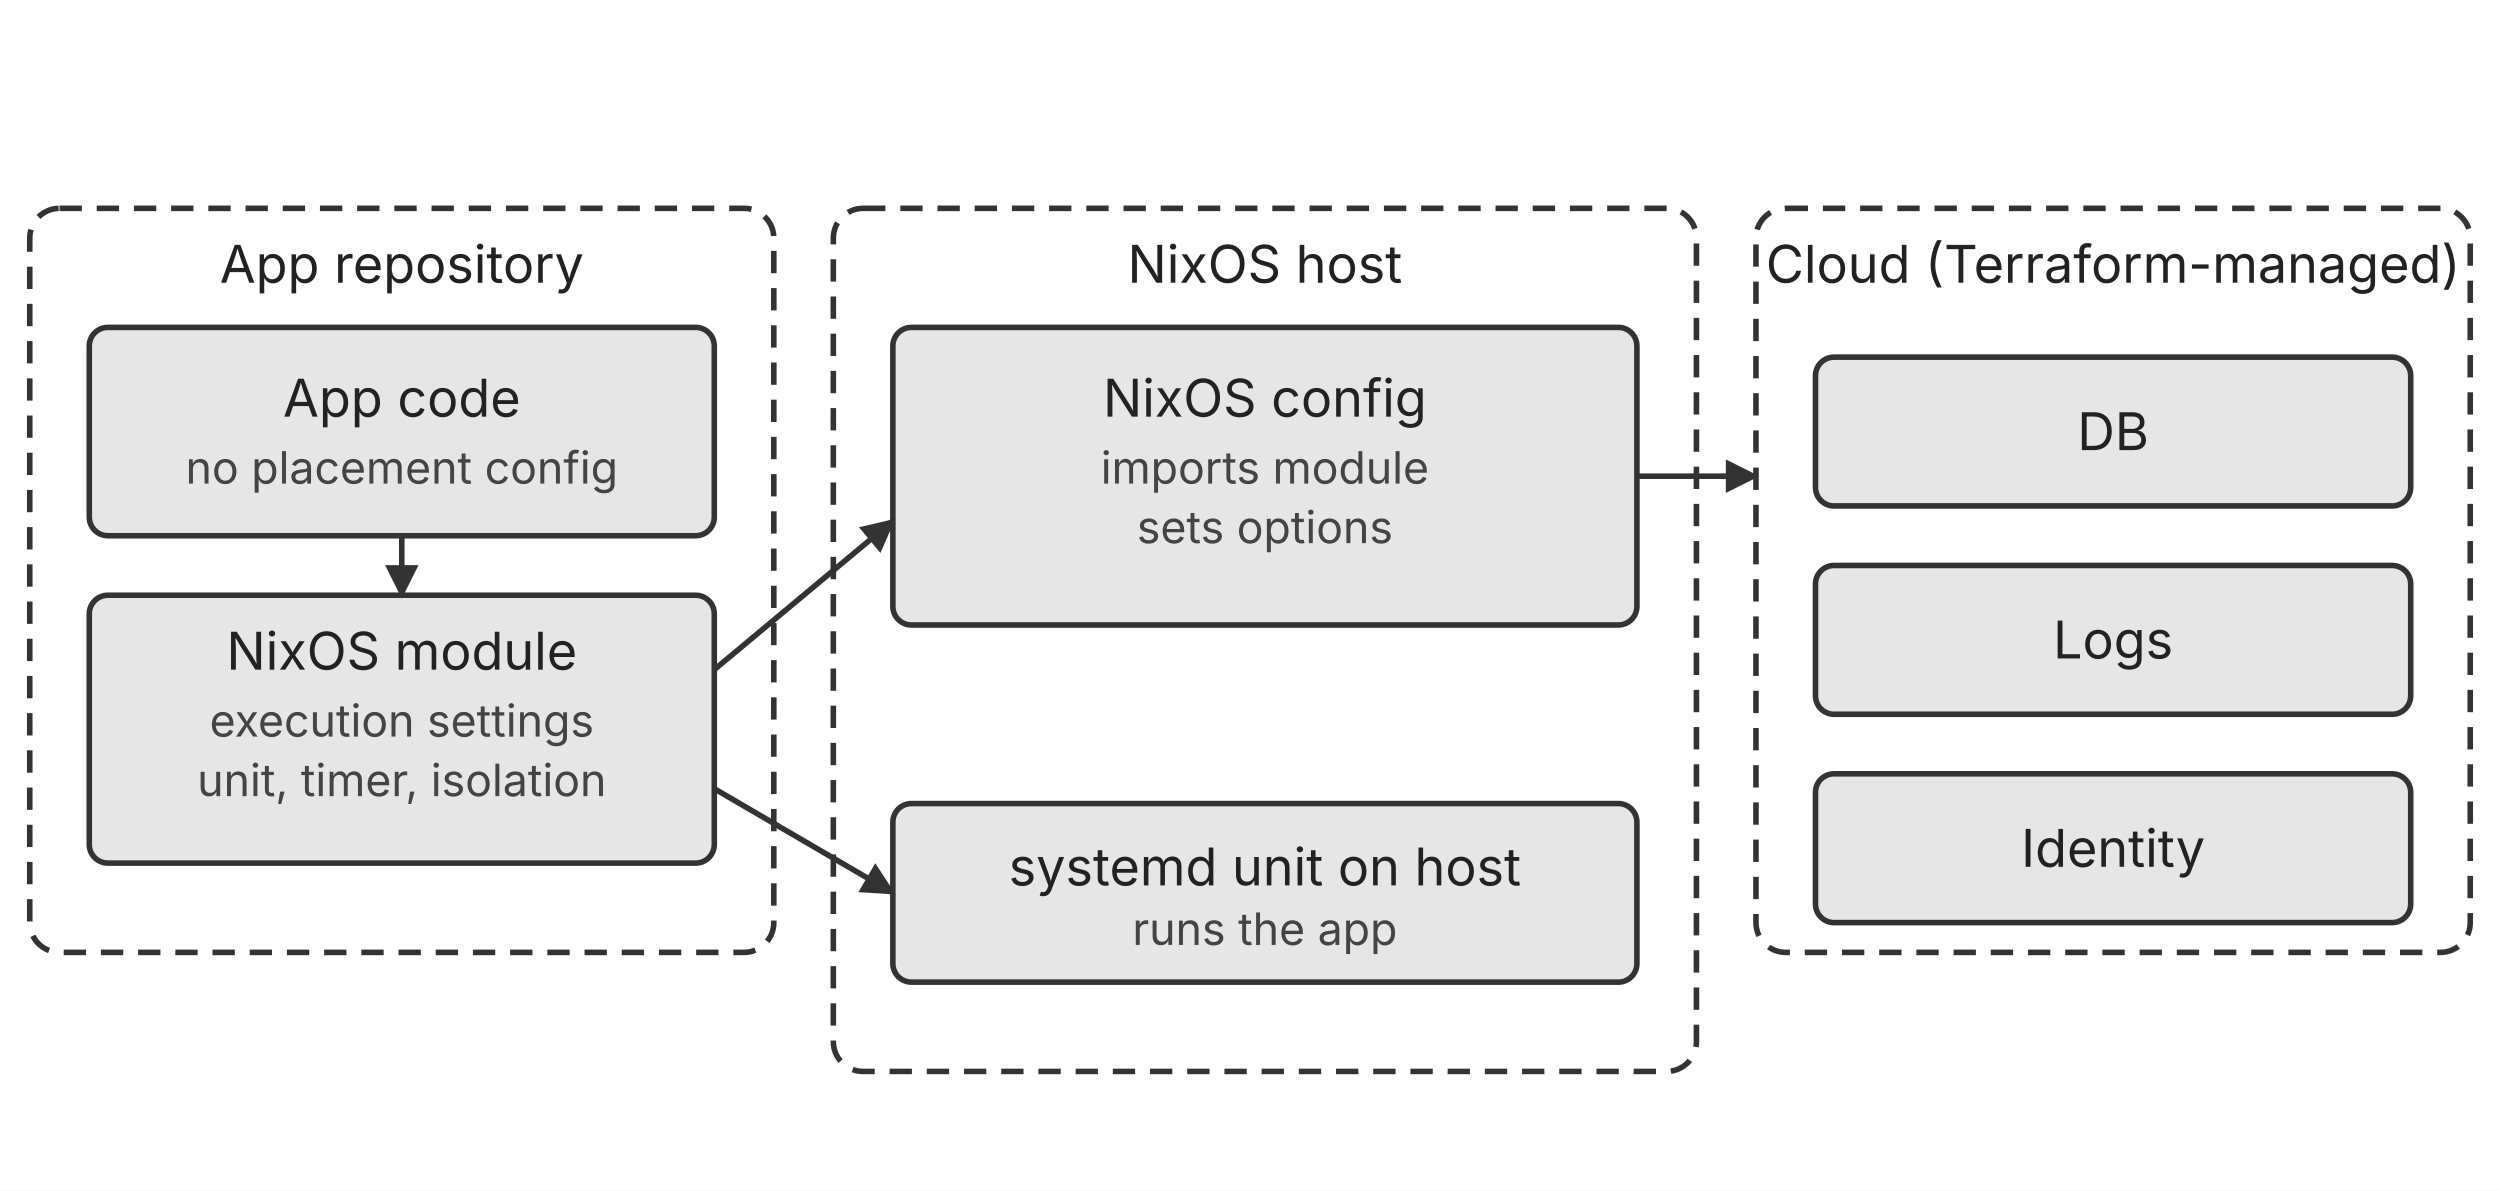
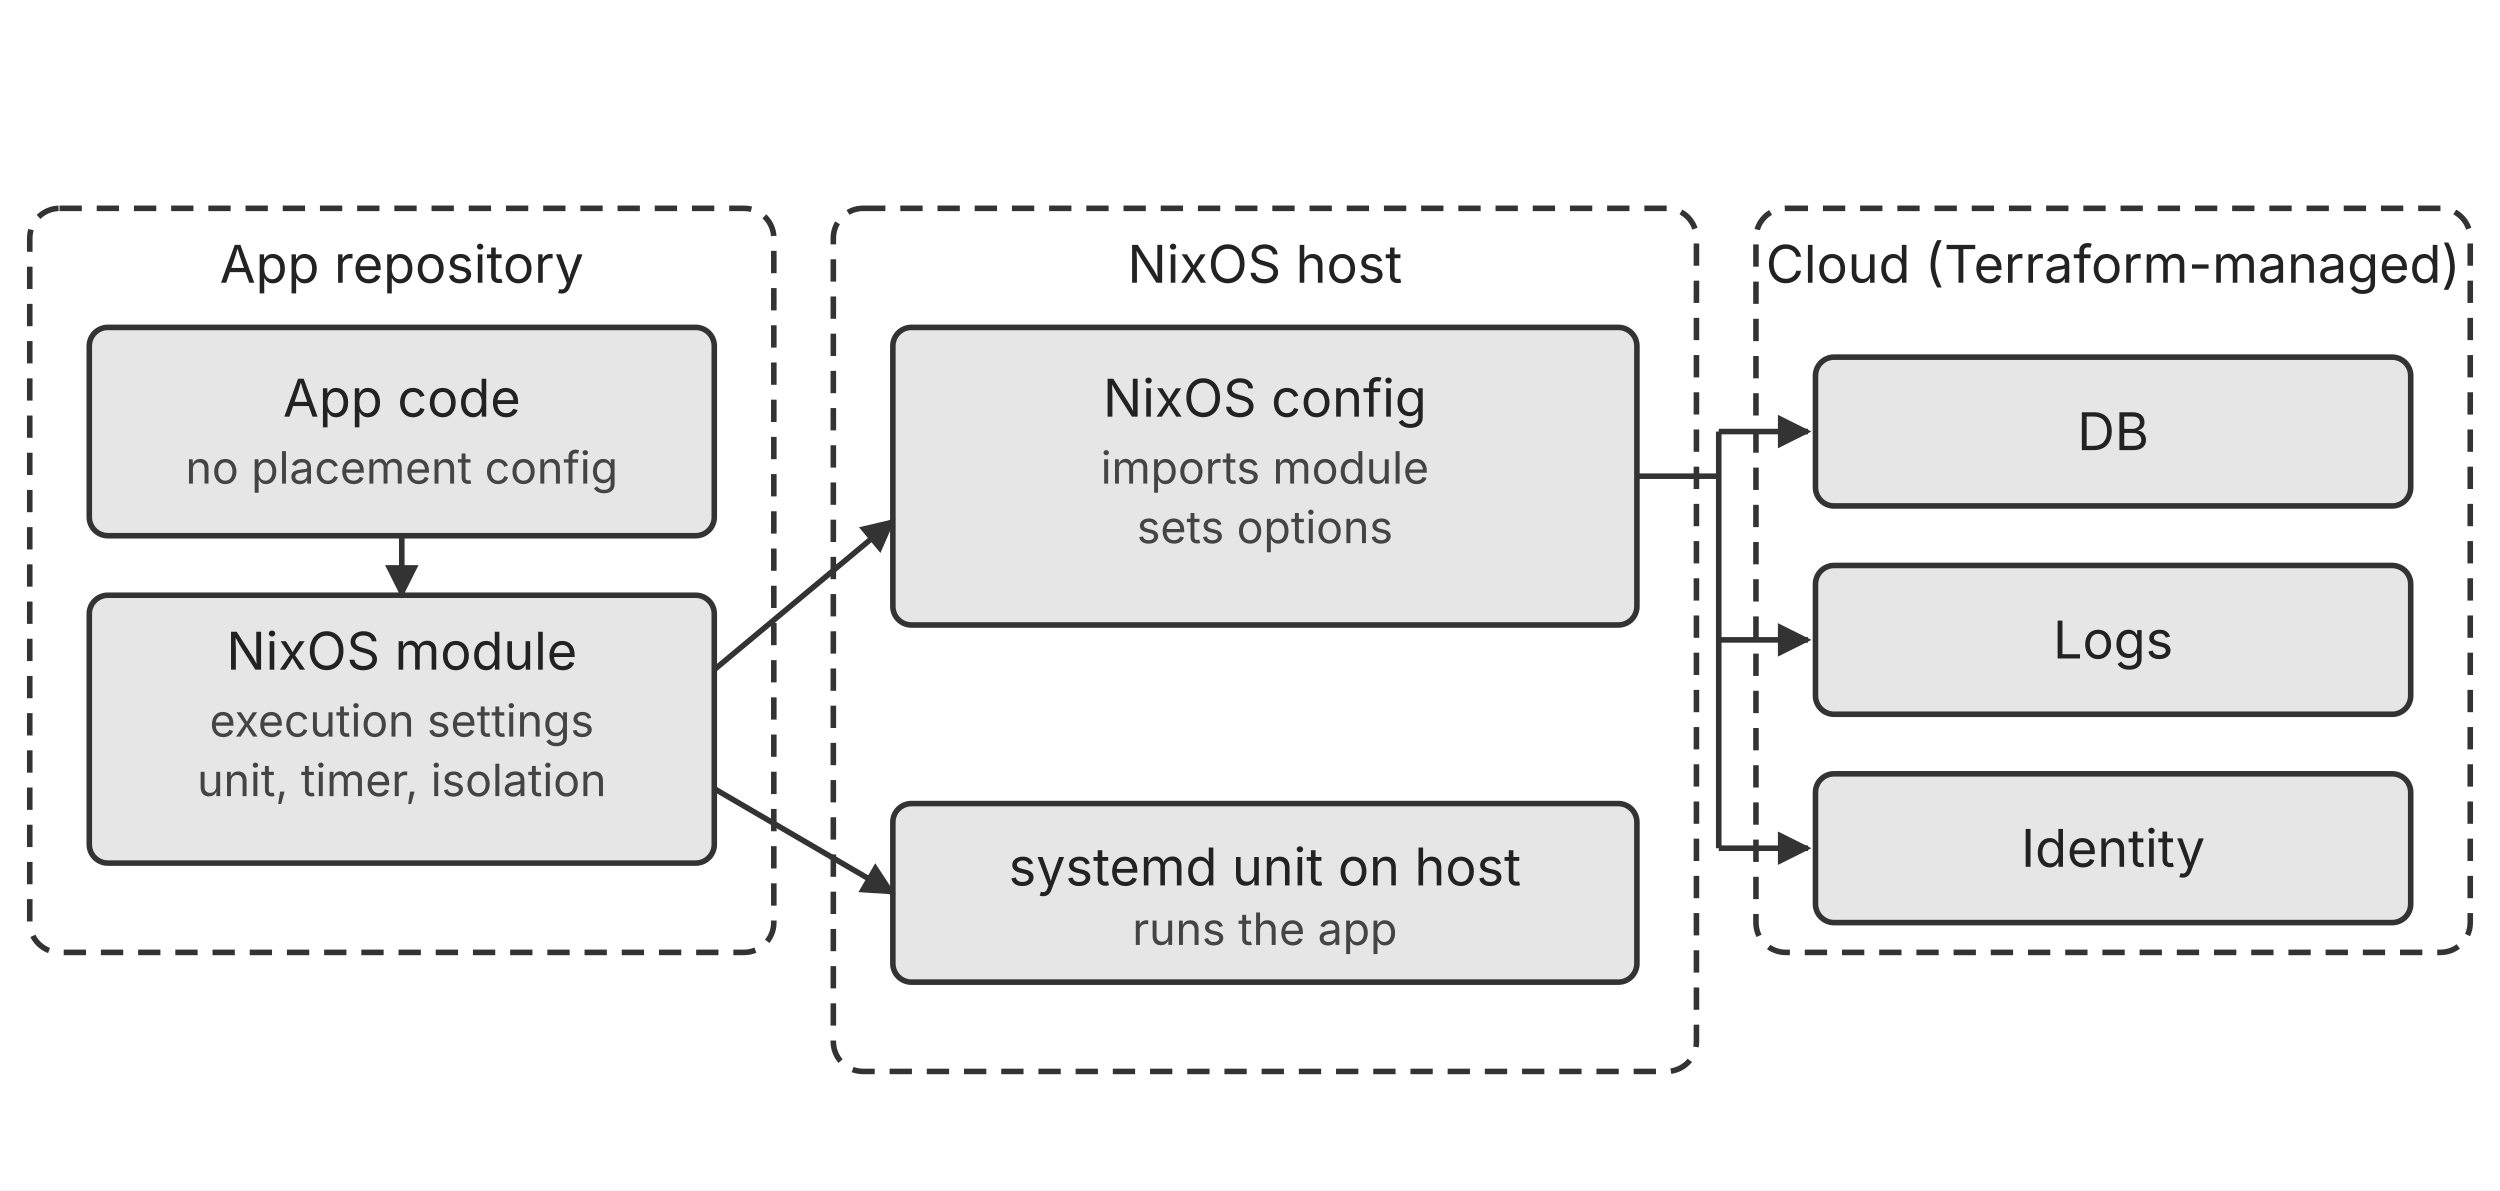
<svg xmlns="http://www.w3.org/2000/svg" viewBox="0 0 672 320" role="img" width="672" height="320">
  <style>
    .bg { fill: #ffffff; }
    .box { fill: #e6e6e6; stroke: #333333; stroke-width: 1.5; }
    .group { fill: none; stroke: #333333; stroke-width: 1.5; stroke-dasharray: 6 4; }
    .edge { stroke: #333333; stroke-width: 1.5; fill: none; }
    .label { font-family: system-ui, -apple-system, "Hiragino Sans", sans-serif; font-size: 14px; fill: #222222; text-anchor: middle; }
    .sub { font-family: system-ui, -apple-system, "Hiragino Sans", sans-serif; font-size: 12px; fill: #444444; text-anchor: middle; }
  </style>
  <defs>
    <marker id="arrow" viewBox="0 0 10 10" refX="9" refY="5" markerWidth="6" markerHeight="6" orient="auto-start-reverse">
      <path d="M 0 0 L 10 5 L 0 10 z" fill="#333333" />
    </marker>
  </defs>
  <rect class="bg" x="0" y="0" width="672" height="320" fill="#ffffff" />
  <rect class="group" x="8" y="56" width="200" height="200" rx="8" />
  <text class="label" x="108" y="76">App repository</text>
  <rect class="box" x="24" y="88" width="168" height="56" rx="5" />
  <text class="label" x="108" y="112">App code</text>
  <text class="sub" x="108" y="130">no placement config</text>
  <rect class="box" x="24" y="160" width="168" height="72" rx="5" />
  <text class="label" x="108" y="180">NixOS module</text>
  <text class="sub" x="108" y="198">execution settings</text>
  <text class="sub" x="108" y="214">unit, timer, isolation</text>
  <rect class="group" x="224" y="56" width="232" height="232" rx="8" />
  <text class="label" x="340" y="76">NixOS host</text>
  <rect class="box" x="240" y="88" width="200" height="80" rx="5" />
  <text class="label" x="340" y="112">NixOS config</text>
  <text class="sub" x="340" y="130">imports module</text>
  <text class="sub" x="340" y="146">sets options</text>
  <rect class="box" x="240" y="216" width="200" height="48" rx="5" />
  <text class="label" x="340" y="238">systemd unit on host</text>
  <text class="sub" x="340" y="254">runs the app</text>
  <rect class="group" x="472" y="56" width="192" height="200" rx="8" />
  <text class="label" x="568" y="76">Cloud (Terraform-managed)</text>
  <rect class="box" x="488" y="96" width="160" height="40" rx="5" />
  <text class="label" x="568" y="121">DB</text>
  <rect class="box" x="488" y="152" width="160" height="40" rx="5" />
  <text class="label" x="568" y="177">Logs</text>
  <rect class="box" x="488" y="208" width="160" height="40" rx="5" />
  <text class="label" x="568" y="233">Identity</text>
  <line class="edge" x1="108" y1="144" x2="108" y2="160" marker-end="url(#arrow)" />
  <line class="edge" x1="192" y1="180" x2="240" y2="140" marker-end="url(#arrow)" />
  <line class="edge" x1="192" y1="212" x2="240" y2="240" marker-end="url(#arrow)" />
-   <line class="edge" x1="440" y1="128" x2="472" y2="128" marker-end="url(#arrow)" />
+   <line class="edge" x1="440" y1="128" x2="462" y2="128" />
+   <line class="edge" x1="462" y1="116" x2="462" y2="228" />
+   <line class="edge" x1="462" y1="116" x2="486" y2="116" marker-end="url(#arrow)" />
+   <line class="edge" x1="462" y1="172" x2="486" y2="172" marker-end="url(#arrow)" />
+   <line class="edge" x1="462" y1="228" x2="486" y2="228" marker-end="url(#arrow)" />
</svg>
